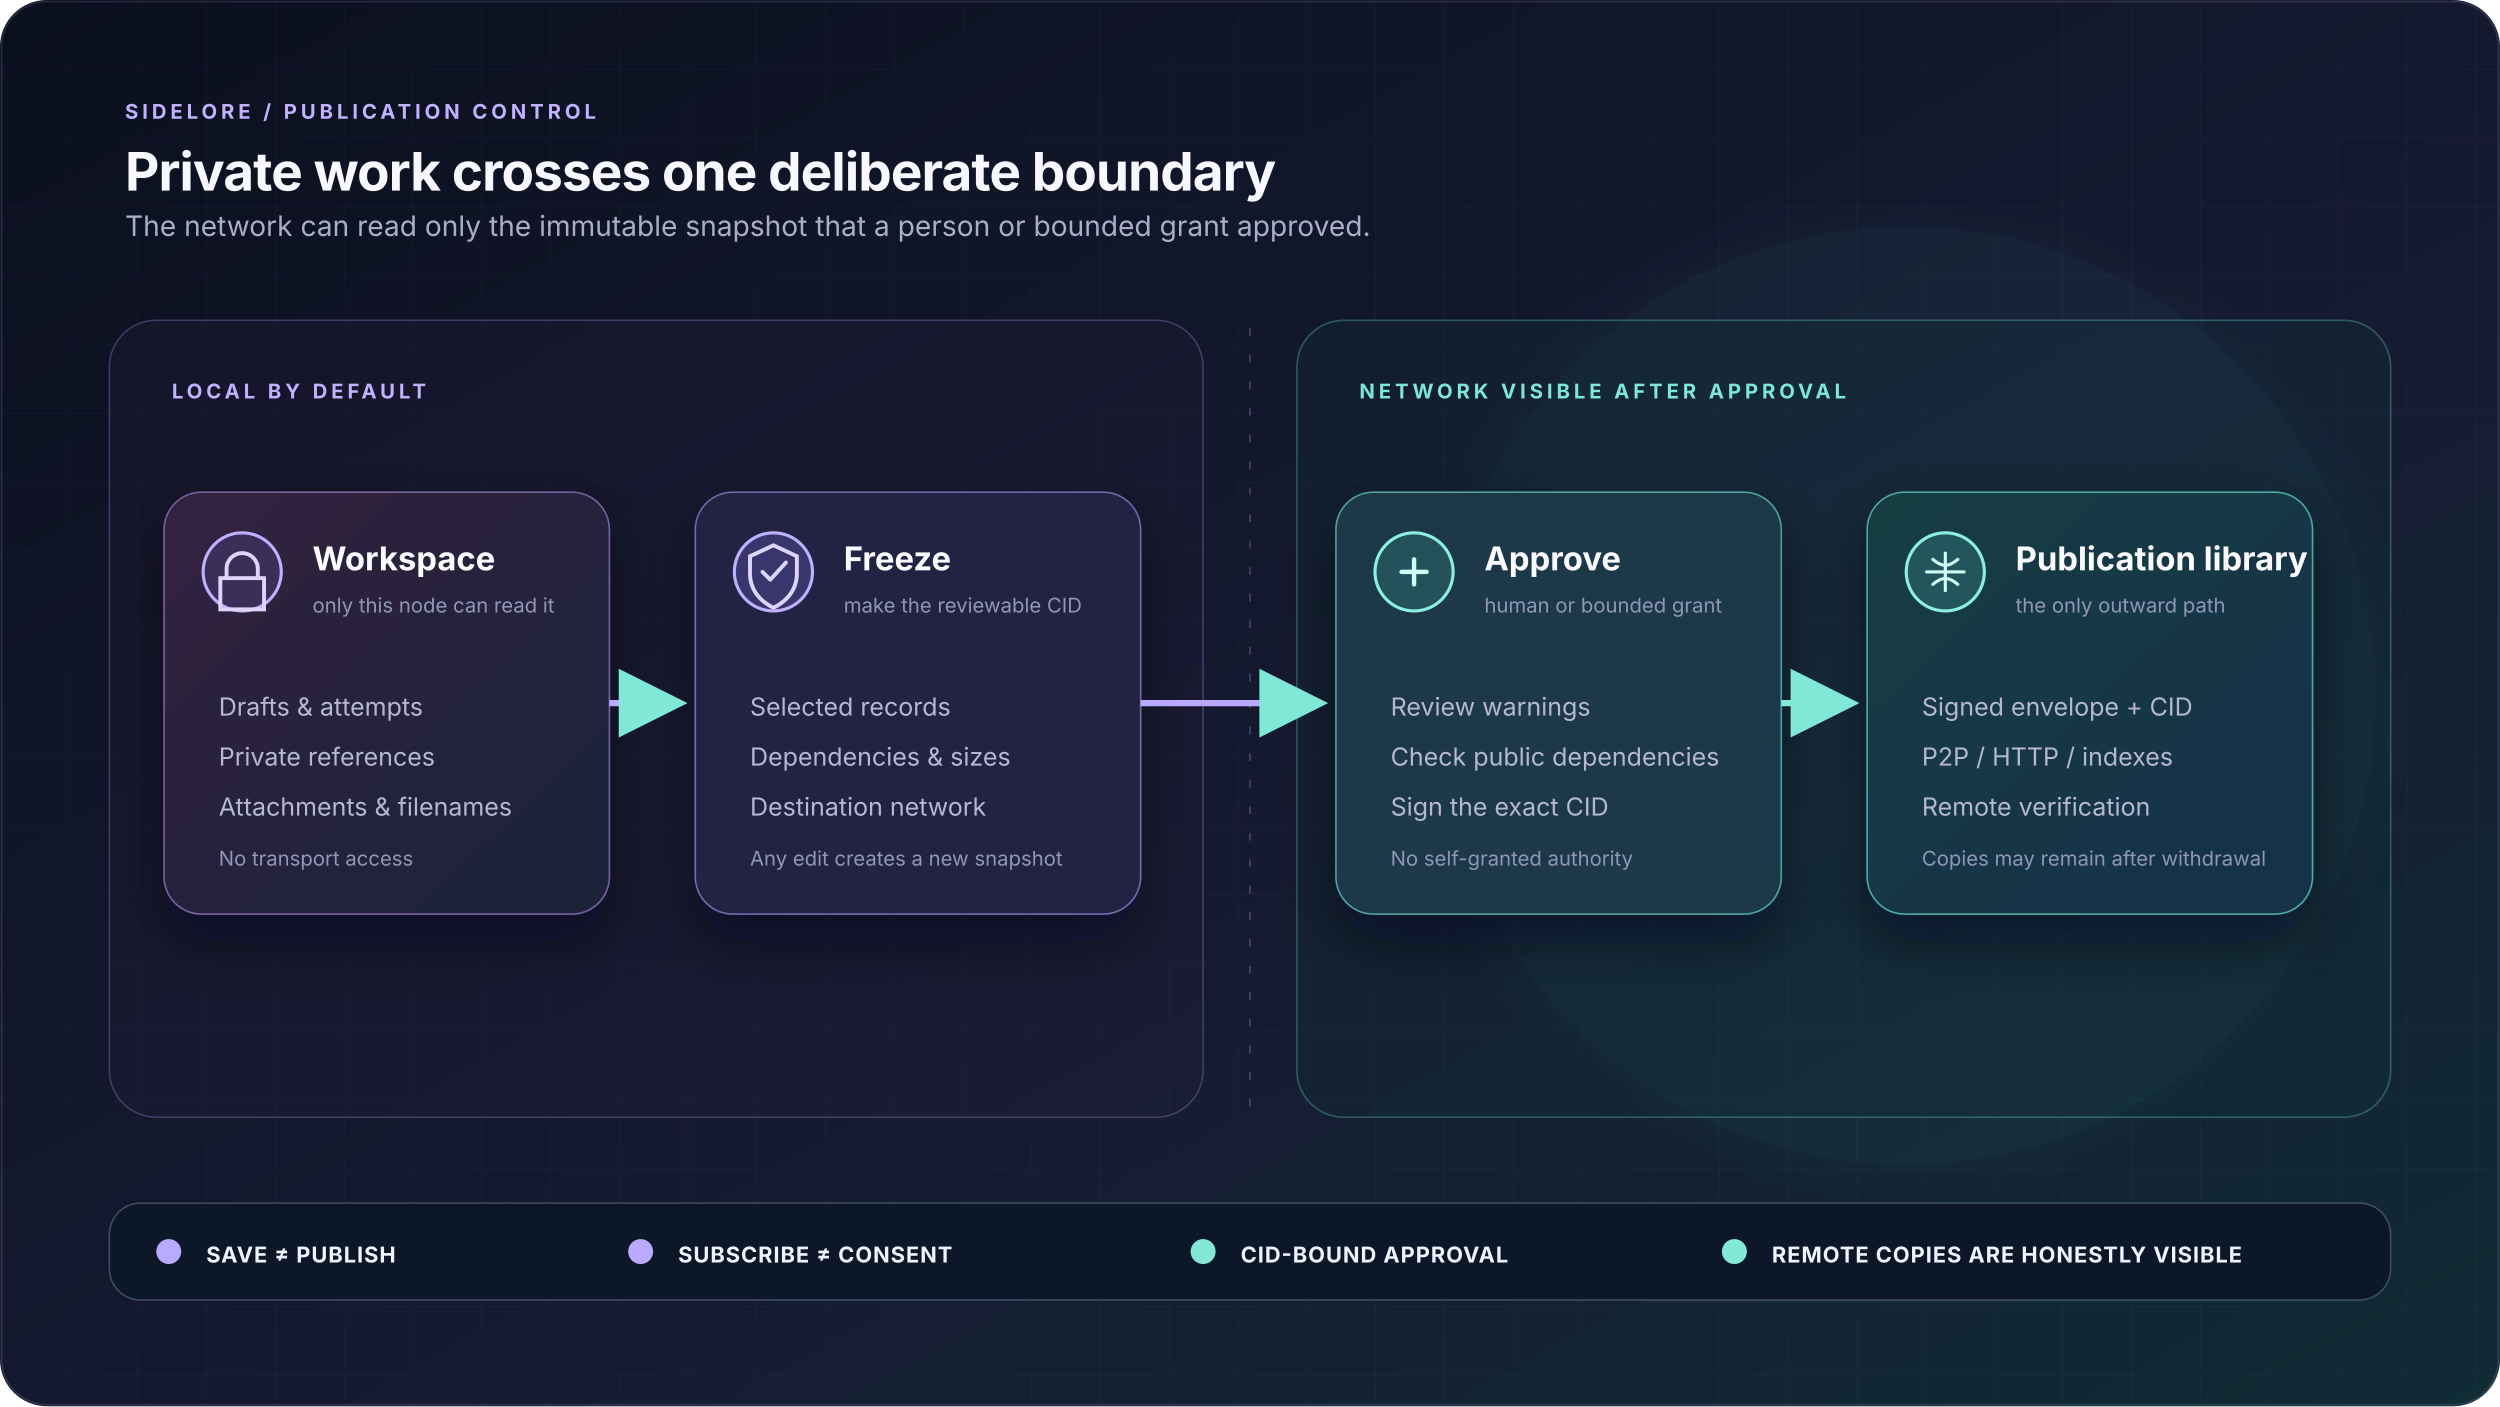
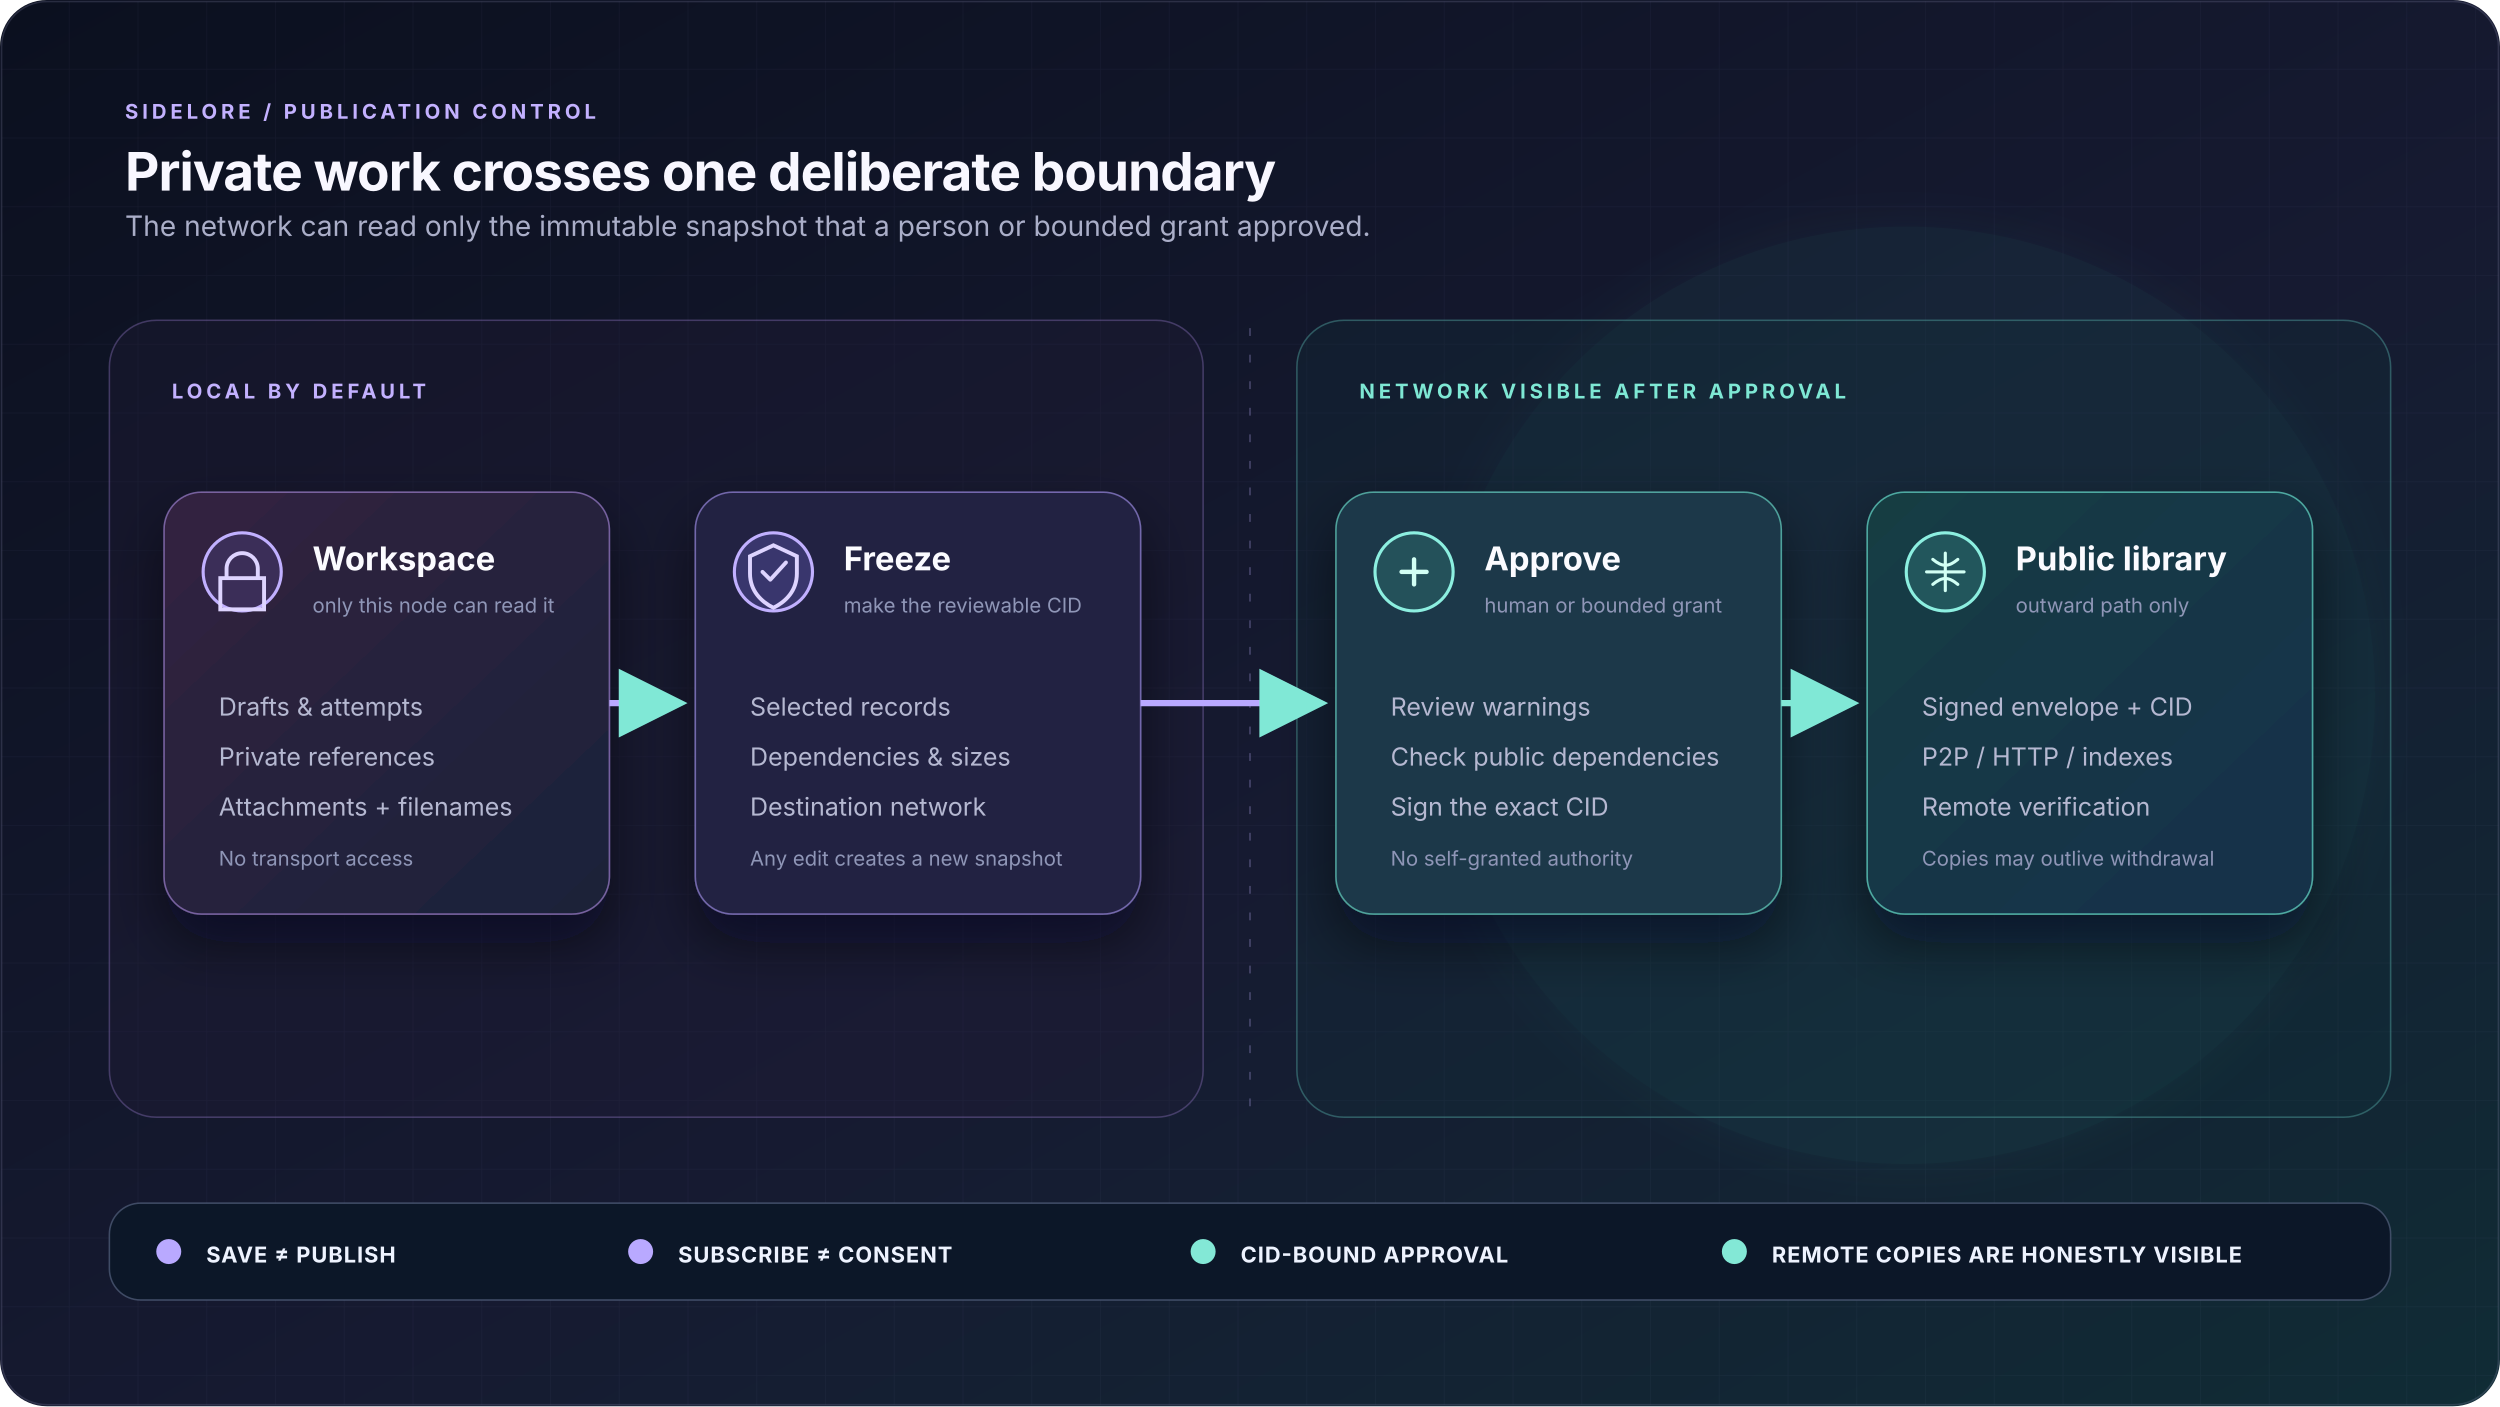
- <svg xmlns="http://www.w3.org/2000/svg" viewBox="0 0 1600 900" role="img" aria-labelledby="title desc">
+ <svg xmlns="http://www.w3.org/2000/svg" viewBox="0 0 1600 900" role="img" aria-labelledby="title desc" shape-rendering="geometricPrecision" text-rendering="geometricPrecision" preserveAspectRatio="xMidYMid meet">
  <defs>
    <linearGradient id="bg" x1="0" y1="0" x2="1" y2="1">
      <stop offset="0" stop-color="#0b101f" />
      <stop offset="0.56" stop-color="#161a31" />
      <stop offset="1" stop-color="#102c35" />
    </linearGradient>
    <linearGradient id="private" x1="0" y1="0" x2="1" y2="1">
      <stop offset="0" stop-color="#332040" />
      <stop offset="1" stop-color="#1a2039" />
    </linearGradient>
    <linearGradient id="public" x1="0" y1="0" x2="1" y2="1">
      <stop offset="0" stop-color="#123d43" />
      <stop offset="1" stop-color="#12304a" />
    </linearGradient>
    <linearGradient id="violet" x1="0" y1="0" x2="1" y2="1">
      <stop offset="0" stop-color="#bca6ff" />
      <stop offset="1" stop-color="#7964df" />
    </linearGradient>
    <linearGradient id="teal" x1="0" y1="0" x2="1" y2="1">
      <stop offset="0" stop-color="#8af0dc" />
      <stop offset="1" stop-color="#32b7b0" />
    </linearGradient>
    <pattern id="grid" width="44" height="44" patternUnits="userSpaceOnUse">
      <path d="M44 0H0V44" fill="none" stroke="#b8c4e1" stroke-opacity="0.045" />
    </pattern>
    <filter id="shadow" x="-30%" y="-30%" width="160%" height="180%">
      <feDropShadow dx="0" dy="18" stdDeviation="18" flood-color="#00030d" flood-opacity="0.5" />
    </filter>
    <filter id="glow" x="-60%" y="-60%" width="220%" height="220%">
      <feGaussianBlur stdDeviation="14" result="blur" />
      <feMerge>
        <feMergeNode in="blur" />
        <feMergeNode in="SourceGraphic" />
      </feMerge>
    </filter>
    <marker id="arrow" markerWidth="11" markerHeight="11" refX="9" refY="5.5" orient="auto">
      <path d="M0 0L11 5.5L0 11Z" fill="#80e8d6" />
    </marker>
    <style>
      .sans { font-family: -apple-system, BlinkMacSystemFont, "Segoe UI", Inter, Arial, sans-serif; }
      .title { fill: #f8f7ff; font-size: 34px; font-weight: 700; letter-spacing: -0.6px; }
      .subtitle { fill: #aaaec8; font-size: 18px; }
      .kicker { fill: #c3b1ff; font-size: 13px; font-weight: 700; letter-spacing: 2.5px; }
      .kickerTeal { fill: #7ee8d4; font-size: 13px; font-weight: 700; letter-spacing: 2.5px; }
      .cardTitle { fill: #fbfbff; font-size: 21px; font-weight: 700; }
      .cardText { fill: #b5b8d1; font-size: 16px; }
      .micro { fill: #8f96b7; font-size: 13px; }
      .pill { fill: #eef3ff; font-size: 14px; font-weight: 700; letter-spacing: 0.6px; }
    </style>
  </defs>
  <rect width="1600" height="900" rx="30" fill="url(#bg)" />
  <rect x="1" y="1" width="1598" height="898" rx="29" fill="url(#grid)" stroke="#9d9cc7" stroke-opacity="0.2" />
  <circle cx="1220" cy="445" r="300" fill="#39c8b6" opacity="0.06" filter="url(#glow)" />
  <text x="80" y="76" class="sans kicker">SIDELORE / PUBLICATION CONTROL</text>
  <text x="80" y="122" class="sans title">Private work crosses one deliberate boundary</text>
  <text x="80" y="151" class="sans subtitle">The network can read only the immutable snapshot that a person or bounded grant approved.</text>
  <rect x="70" y="205" width="700" height="510" rx="30" fill="#251d3a" fill-opacity="0.28" stroke="#7763a5" stroke-opacity="0.48" />
  <rect x="830" y="205" width="700" height="510" rx="30" fill="#11353d" fill-opacity="0.26" stroke="#4d9c9a" stroke-opacity="0.48" />
  <text x="110" y="255" class="sans kicker">LOCAL BY DEFAULT</text>
  <text x="870" y="255" class="sans kickerTeal">NETWORK VISIBLE AFTER APPROVAL</text>
  <path d="M800 210V710" stroke="#c1b6ff" stroke-opacity="0.3" stroke-dasharray="5 12" />
  <g>
    <rect filter="url(#shadow)" x="105" y="315" width="285" height="270" rx="24" fill="url(#private)" stroke="#8b72b8" stroke-opacity="0.8" />
    <circle cx="155" cy="366" r="25" fill="#3b2e58" stroke="#c1b0ff" stroke-width="2" />
    <path d="M145 364a10 10 0 0 1 20 0v6h-20Zm-4 6h28v20h-28Z" fill="none" stroke="#ded4ff" stroke-width="2.5" />
    <text x="200" y="365" class="sans cardTitle">Workspace</text>
    <text x="200" y="392" class="sans micro">only this node can read it</text>
    <text x="140" y="458" class="sans cardText">Drafts &amp; attempts</text>
    <text x="140" y="490" class="sans cardText">Private references</text>
-     <text x="140" y="522" class="sans cardText">Attachments &amp; filenames</text>
+     <text x="140" y="522" class="sans cardText">Attachments + filenames</text>
    <text x="140" y="554" class="sans micro">No transport access</text>
  </g>
  <g>
    <rect filter="url(#shadow)" x="445" y="315" width="285" height="270" rx="24" fill="#242343" stroke="#8779c7" stroke-opacity="0.8" />
    <circle cx="495" cy="366" r="25" fill="#39366d" stroke="#c1b0ff" stroke-width="2" />
    <path d="M495 349l15 7v11c0 11-7 18-15 22-8-4-15-11-15-22v-11Z" fill="none" stroke="#ded4ff" stroke-width="2.5" />
    <path d="m488 366 5 5 10-11" fill="none" stroke="#ded4ff" stroke-width="2.5" stroke-linecap="round" stroke-linejoin="round" />
    <text x="540" y="365" class="sans cardTitle">Freeze</text>
    <text x="540" y="392" class="sans micro">make the reviewable CID</text>
    <text x="480" y="458" class="sans cardText">Selected records</text>
    <text x="480" y="490" class="sans cardText">Dependencies &amp; sizes</text>
    <text x="480" y="522" class="sans cardText">Destination network</text>
    <text x="480" y="554" class="sans micro">Any edit creates a new snapshot</text>
  </g>
  <g>
    <rect filter="url(#shadow)" x="855" y="315" width="285" height="270" rx="24" fill="#1b3948" stroke="#59b5ac" stroke-opacity="0.85" />
    <circle cx="905" cy="366" r="25" fill="#24515a" stroke="#8cefe0" stroke-width="2" />
    <path d="M897 366h16M905 358v16" stroke="#d2fff4" stroke-width="2.8" stroke-linecap="round" />
    <text x="950" y="365" class="sans cardTitle">Approve</text>
    <text x="950" y="392" class="sans micro">human or bounded grant</text>
    <text x="890" y="458" class="sans cardText">Review warnings</text>
    <text x="890" y="490" class="sans cardText">Check public dependencies</text>
    <text x="890" y="522" class="sans cardText">Sign the exact CID</text>
    <text x="890" y="554" class="sans micro">No self-granted authority</text>
  </g>
  <g>
    <rect filter="url(#shadow)" x="1195" y="315" width="285" height="270" rx="24" fill="url(#public)" stroke="#58bdb1" stroke-opacity="0.85" />
    <circle cx="1245" cy="366" r="25" fill="#22565c" stroke="#8cefe0" stroke-width="2" />
    <path d="M1233 366h24M1245 354v24M1237 358c6 5 10 5 16 0M1237 374c6-5 10-5 16 0" fill="none" stroke="#d2fff4" stroke-width="2" stroke-linecap="round" />
-     <text x="1290" y="365" class="sans cardTitle">Publication library</text>
-     <text x="1290" y="392" class="sans micro">the only outward path</text>
+     <text x="1290" y="365" class="sans cardTitle">Public library</text>
+     <text x="1290" y="392" class="sans micro">outward path only</text>
    <text x="1230" y="458" class="sans cardText">Signed envelope + CID</text>
    <text x="1230" y="490" class="sans cardText">P2P / HTTP / indexes</text>
    <text x="1230" y="522" class="sans cardText">Remote verification</text>
-     <text x="1230" y="554" class="sans micro">Copies may remain after withdrawal</text>
+     <text x="1230" y="554" class="sans micro">Copies may outlive withdrawal</text>
  </g>
  <path d="M390 450H432" fill="none" stroke="#b9a9ff" stroke-width="4" marker-end="url(#arrow)" />
  <path d="M730 450H842" fill="none" stroke="#b9a9ff" stroke-width="4" marker-end="url(#arrow)" />
  <path d="M1140 450H1182" fill="none" stroke="#83e8d6" stroke-width="4" marker-end="url(#arrow)" />
  <rect x="70" y="770" width="1460" height="62" rx="20" fill="#0c1728" stroke="#4f5c78" stroke-opacity="0.75" />
  <circle cx="108" cy="801" r="8" fill="#b9a9ff" />
  <text x="132" y="808" class="sans pill">SAVE ≠ PUBLISH</text>
  <circle cx="410" cy="801" r="8" fill="#b9a9ff" />
  <text x="434" y="808" class="sans pill">SUBSCRIBE ≠ CONSENT</text>
  <circle cx="770" cy="801" r="8" fill="#83e8d6" />
  <text x="794" y="808" class="sans pill">CID-BOUND APPROVAL</text>
  <circle cx="1110" cy="801" r="8" fill="#83e8d6" />
  <text x="1134" y="808" class="sans pill">REMOTE COPIES ARE HONESTLY VISIBLE</text>
</svg>
